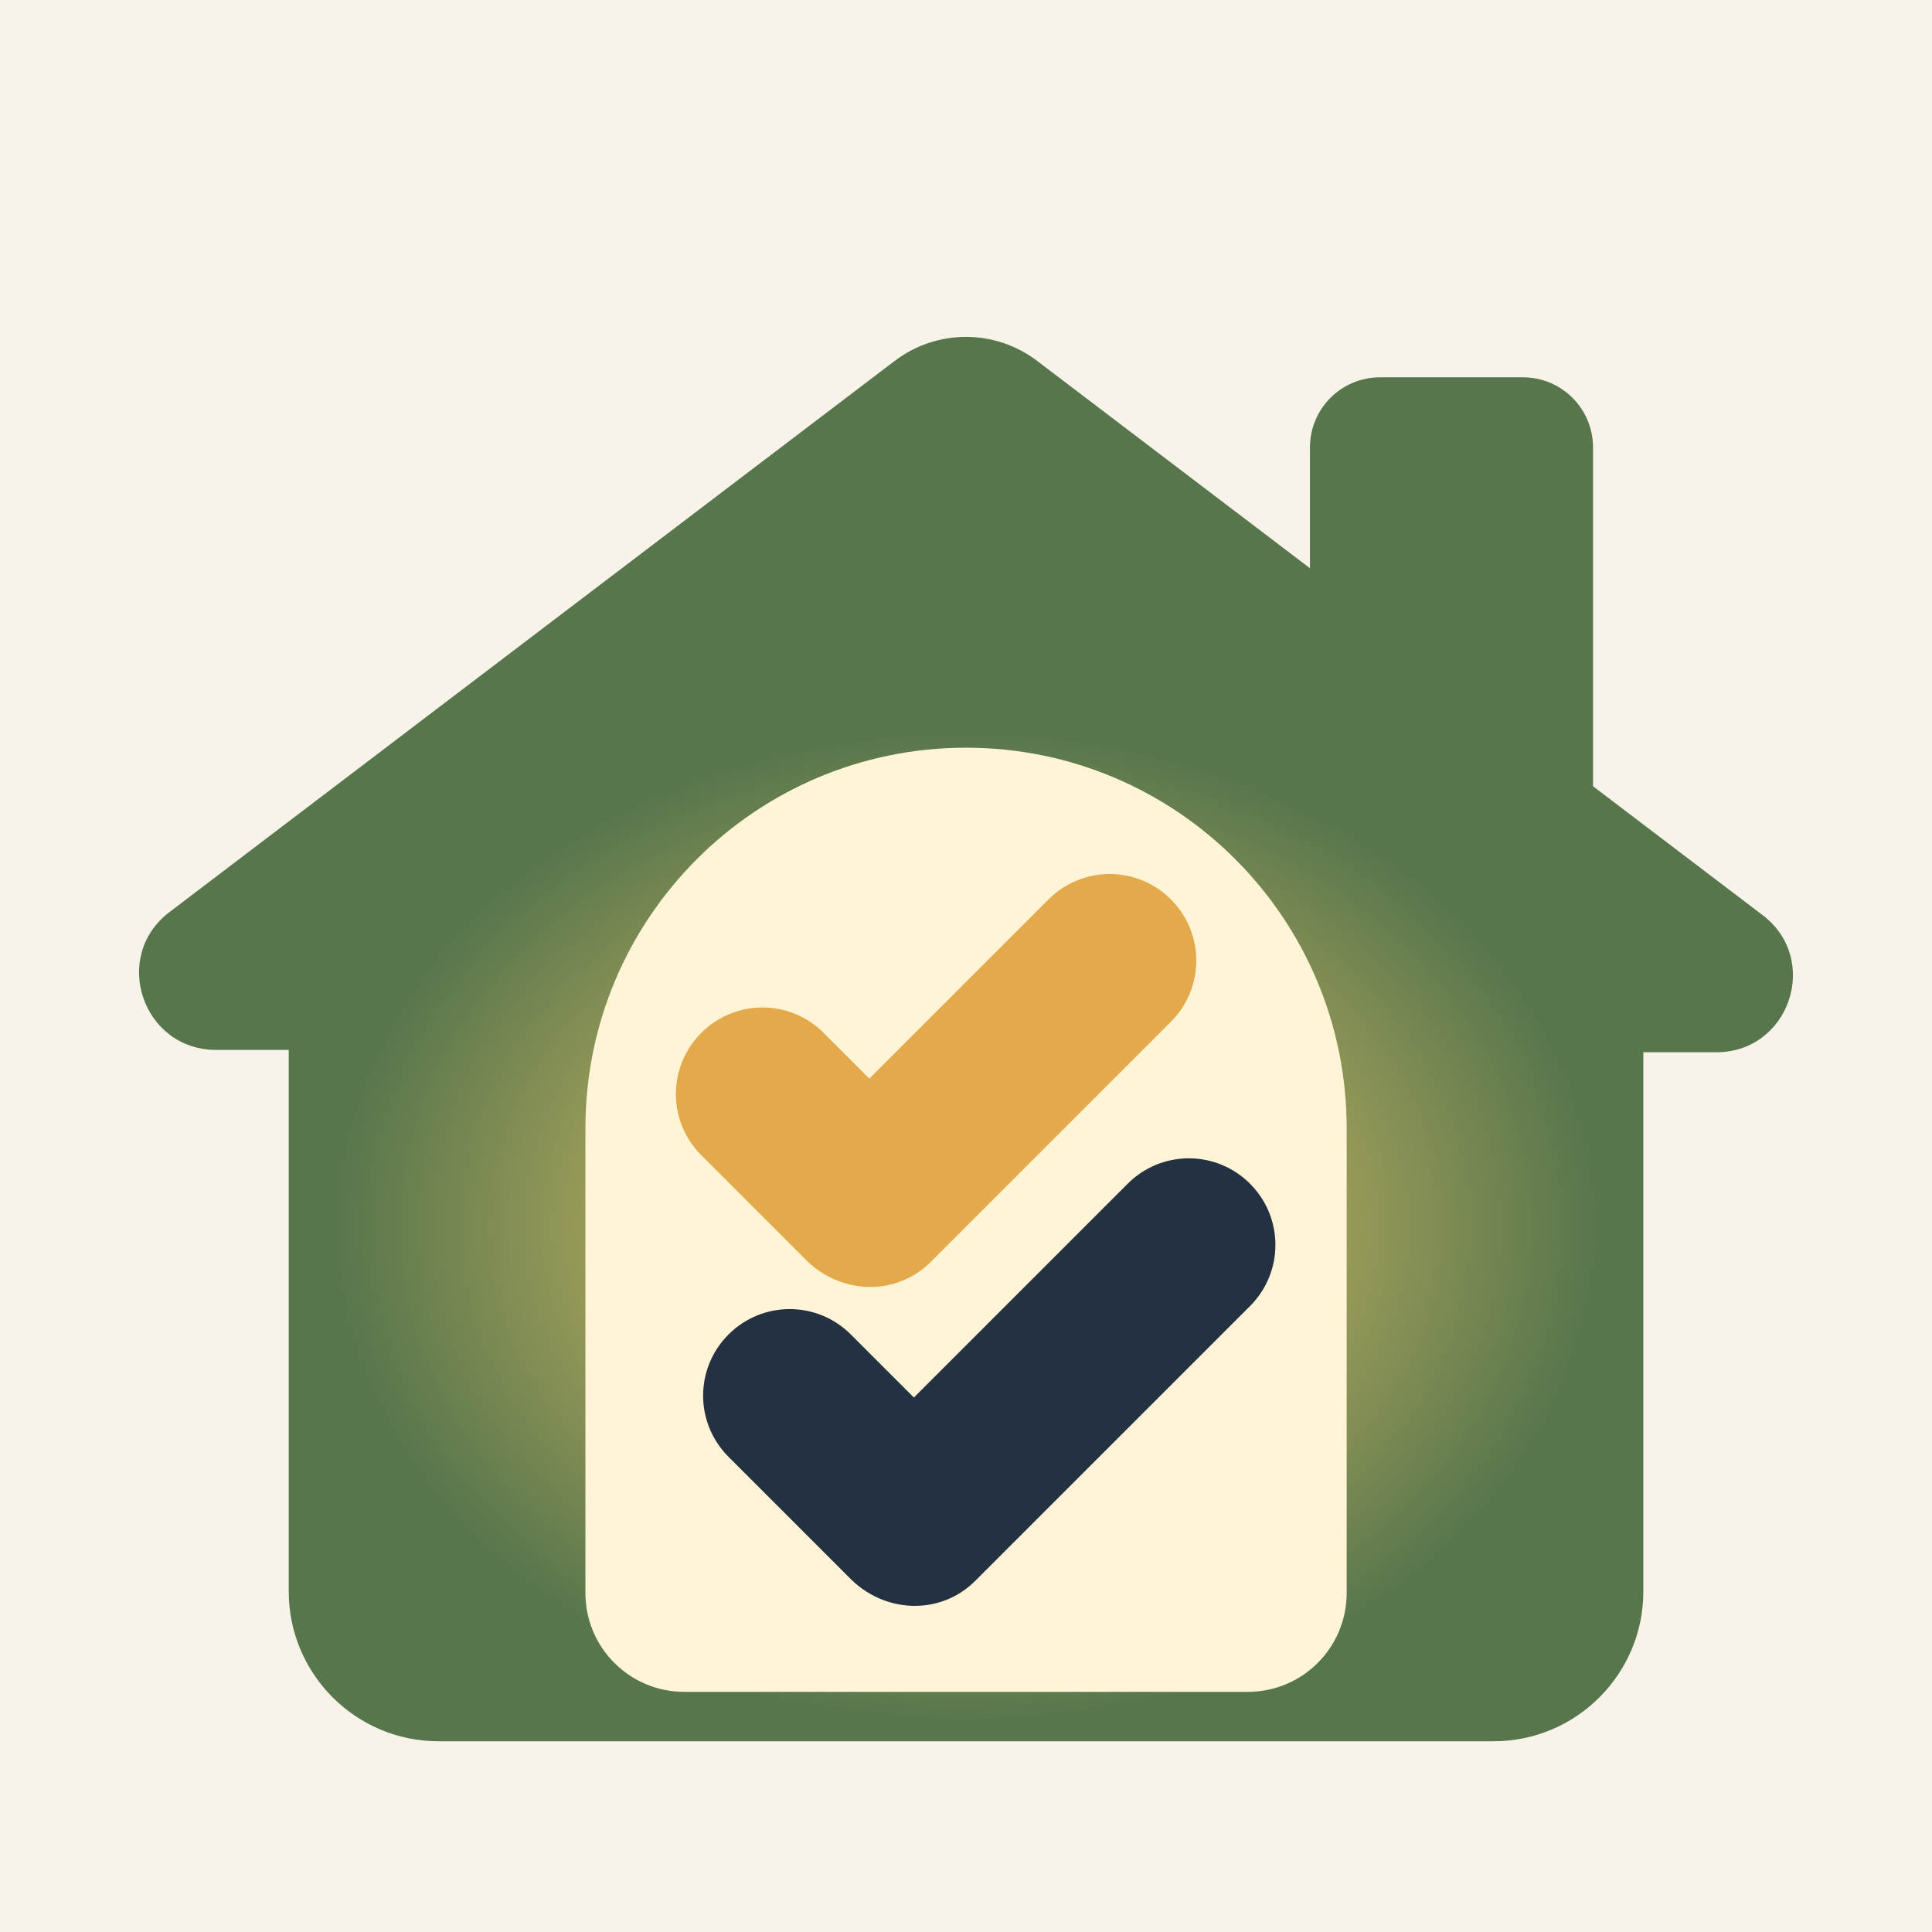
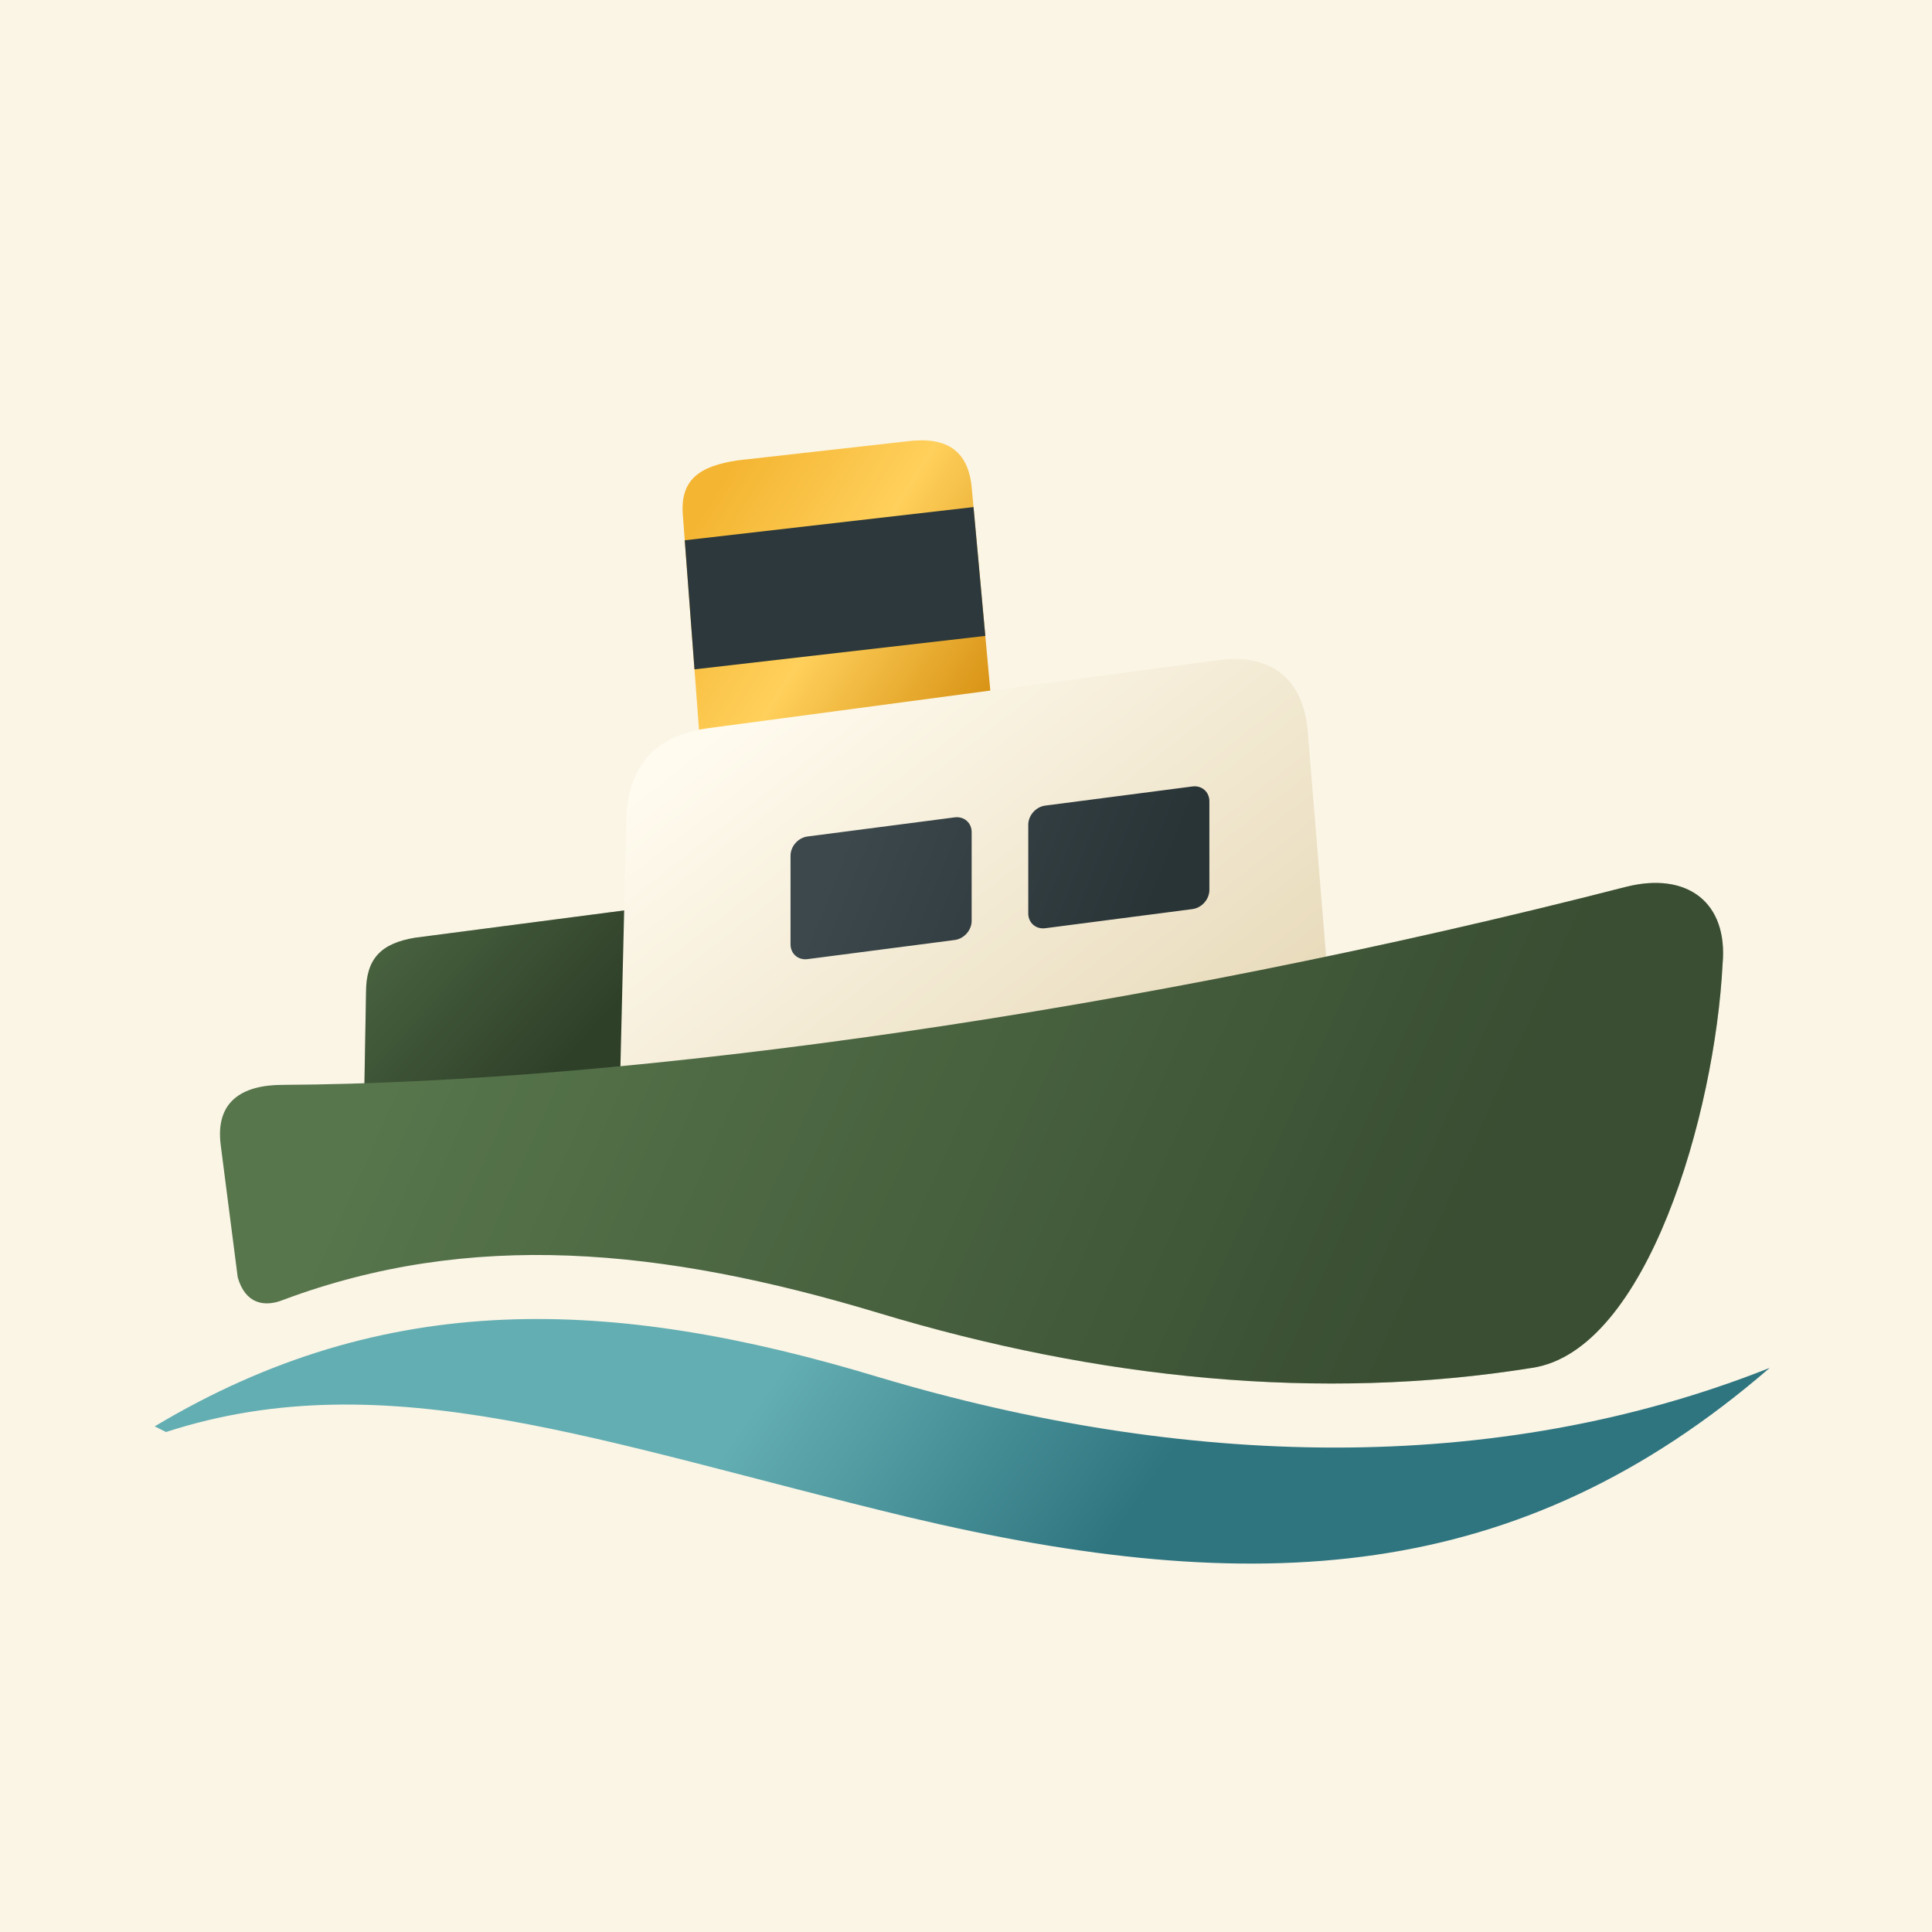
<svg xmlns="http://www.w3.org/2000/svg" viewBox="0 0 1024 1024">
-   <rect width="1024" height="1024" rx="0" fill="#f7f3e9" />
-   <g id="house" transform="translate(512 512) translate(0.02168561 53.78) scale(1.24) translate(-512 -512)">
-     <path d="M191.5 504.5c-31.5 0-45-39.9-20-58.9L481.5 210c18-13.7 42.9-13.7 60.9 0l116.6 88.6V247c0-16.6 13.4-30 30-30h61c16.6 0 30 13.4 30 30v144.8l72.5 55.1c24.9 18.9 11.5 58.6-19.8 58.6h-31.2V736c0 35.3-28.7 64-64 64h-451c-35.3 0-64-28.7-64-64V504.5h-31z" fill="#57764c" />
+   <rect width="1024" height="1024" rx="0" fill="#fbf5e6" />
+   <g id="Wave" transform="translate(512 512) translate(0 0) scale(1) translate(-512 -512)">
+     <defs>
+       <linearGradient id="v" gradientUnits="userSpaceOnUse" x1="430" y1="703" x2="590" y2="815">
+         <stop offset="0" stop-color="#63AEB2" />
+         <stop offset="1" stop-color="#2F7580" />
+       </linearGradient>
+     </defs>
+     <path d="M82 756 C204 683 324 687 466 730 C627 778 792 783 938 725 C805 840 666 848 481 804 C319 765 205 721 88 759 Z" fill="url(#v)" />
  </g>
-   <g id="glow" transform="translate(512 512) translate(0 0) scale(1) translate(-512 -512)">
+   <g id="Rear Bulwark" transform="translate(512 512) translate(0 0) scale(1) translate(-512 -512)">
+     <path d="M193 583 L194 526 C194 508 202 500 220 497 L335 482 L335 583 Z" fill="#57764c" />
+   </g>
+   <g id="Bulwark Shading" transform="translate(512 512) translate(0 0) scale(1) translate(-512 -512)">
    <defs>
-       <radialGradient id="glow-fill">
-         <stop offset="0" stop-color="#ffd36b" stop-opacity="0.95" />
-         <stop offset=".5" stop-color="#ffd36b" stop-opacity="0.475" />
-         <stop offset="1" stop-color="#ffd36b" stop-opacity="0" />
-       </radialGradient>
+       <linearGradient id="b" gradientUnits="userSpaceOnUse" x1="200" y1="494" x2="290" y2="575">
+         <stop offset="0" stop-color="#000" stop-opacity="0.16" />
+         <stop offset="1" stop-color="#000" stop-opacity="0.46" />
+       </linearGradient>
    </defs>
-     <ellipse cx="512" cy="650" rx="335" ry="262" fill="url(#glow-fill)" />
+     <path d="M193 583 L194 526 C194 508 202 500 220 497 L335 482 L335 583 Z" fill="url(#b)" />
  </g>
-   <g id="doorway-panel" transform="translate(512 512) translate(0.02168561 25.78) scale(1.31) translate(-512 -512)">
-     <path d="M358 746V558c0-85.1 68.9-154 154-154s154 68.9 154 154v188c0 22.1-17.9 40-40 40H398c-22.1 0-40-17.9-40-40z" fill="#fff4d6" />
+   <g id="Smokestack" transform="translate(512 512) translate(0 0) scale(1) translate(-512 -512)">
+     <defs>
+       <linearGradient id="g" gradientUnits="userSpaceOnUse" x1="370" y1="275" x2="521" y2="370">
+         <stop offset="0" stop-color="#F4B532" />
+         <stop offset="0.48" stop-color="#FFD05B" />
+         <stop offset="1" stop-color="#D99416" />
+       </linearGradient>
+     </defs>
+     <path d="M373 420 L362 274 C360 254 371 247 391 244 L480 234 C502 231 513 239 515 258 L528 400 Z" fill="url(#g)" />
  </g>
-   <g id="check-gold" transform="translate(512 512) translate(-19.12456 72.78) scale(1.31) translate(-512 -512)">
-     <path d="M461 574.5 419.5 533c-13.7-13.7-13.7-35.8 0-49.5s35.8-13.7 49.5 0l18.5 18.5 72.5-72.5c13.7-13.7 35.8-13.7 49.5 0s13.7 35.8 0 49.5l-97.3 97.3c-14.1 14-37 13.2-51.2-1.8z" fill="#e3a94a" />
+   <g id="Smokestack Band" transform="translate(512 512) translate(0 0) scale(1) translate(-512 -512)">
+     <defs>
+       <clipPath id="k">
+         <path d="M373 420 L362 274 C360 254 371 247 391 244 L480 234 C502 231 513 239 515 258 L528 400 Z" />
+       </clipPath>
+     </defs>
+     <path d="M340 289 L540 266 V335 L340 358 Z" fill="#2C383B" clip-path="url(#k)" />
  </g>
-   <g id="check-sage" transform="translate(512 512) translate(-13.86705 93.78) scale(1.31) translate(-512 -512)">
-     <path d="M475 687.5 426.5 639c-13.7-13.7-13.7-35.8 0-49.5s35.8-13.7 49.5 0l25.5 25.5 86.5-86.5c13.7-13.7 35.8-13.7 49.5 0s13.7 35.8 0 49.5l-111.3 111.3c-14.1 14-37 13.2-51.2-1.8z" fill="#243142" />
+   <g id="Cabin" transform="translate(512 512) translate(0 0) scale(1) translate(-512 -512)">
+     <defs>
+       <linearGradient id="c" gradientUnits="userSpaceOnUse" x1="420" y1="355" x2="600" y2="585">
+         <stop offset="0" stop-color="#FFFBEF" />
+         <stop offset="1" stop-color="#E9DCBD" />
+       </linearGradient>
+     </defs>
+     <path d="M328 600 L332 434 C333 406 347 390 375 386 L645 350 C673 346 690 359 693 386 L705 533 V600 Z" fill="url(#c)" />
+   </g>
+   <g id="Hull" transform="translate(512 512) translate(0 0) scale(1) translate(-512 -512)">
+     <path d="M150 575 C335 574 605 536 862 470 C894 462 916 478 913 511 C909 590 873 716 812 725 C700 743 582 731 466 696 C350 661 249 652 150 689 C140 693 130 691 126 677 L117 607 C114 584 128 575 150 575 Z" fill="#57764c" />
+   </g>
+   <g id="Hull Shading" transform="translate(512 512) translate(0 0) scale(1) translate(-512 -512)">
+     <defs>
+       <linearGradient id="s" gradientUnits="userSpaceOnUse" x1="220" y1="535" x2="720" y2="760">
+         <stop offset="0" stop-color="#000" stop-opacity="0" />
+         <stop offset="1" stop-color="#000" stop-opacity="0.34" />
+       </linearGradient>
+     </defs>
+     <path d="M150 575 C335 574 605 536 862 470 C894 462 916 478 913 511 C909 590 873 716 812 725 C700 743 582 731 466 696 C350 661 249 652 150 689 C140 693 130 691 126 677 L117 607 C114 584 128 575 150 575 Z" fill="url(#s)" />
+   </g>
+   <g id="Cabin Windows" transform="translate(512 512) translate(0 0) scale(1) translate(-512 -512)">
+     <defs>
+       <linearGradient id="w" gradientUnits="userSpaceOnUse" x1="455" y1="420" x2="615" y2="488">
+         <stop offset="0" stop-color="#3C484C" />
+         <stop offset="1" stop-color="#293437" />
+       </linearGradient>
+     </defs>
+     <g transform="matrix(1 -0.13 0 1 0 65)">
+       <rect x="419" y="434" width="96" height="65" rx="9" fill="url(#w)" />
+       <rect x="545" y="434" width="96" height="65" rx="9" fill="url(#w)" />
+     </g>
  </g>
</svg>
